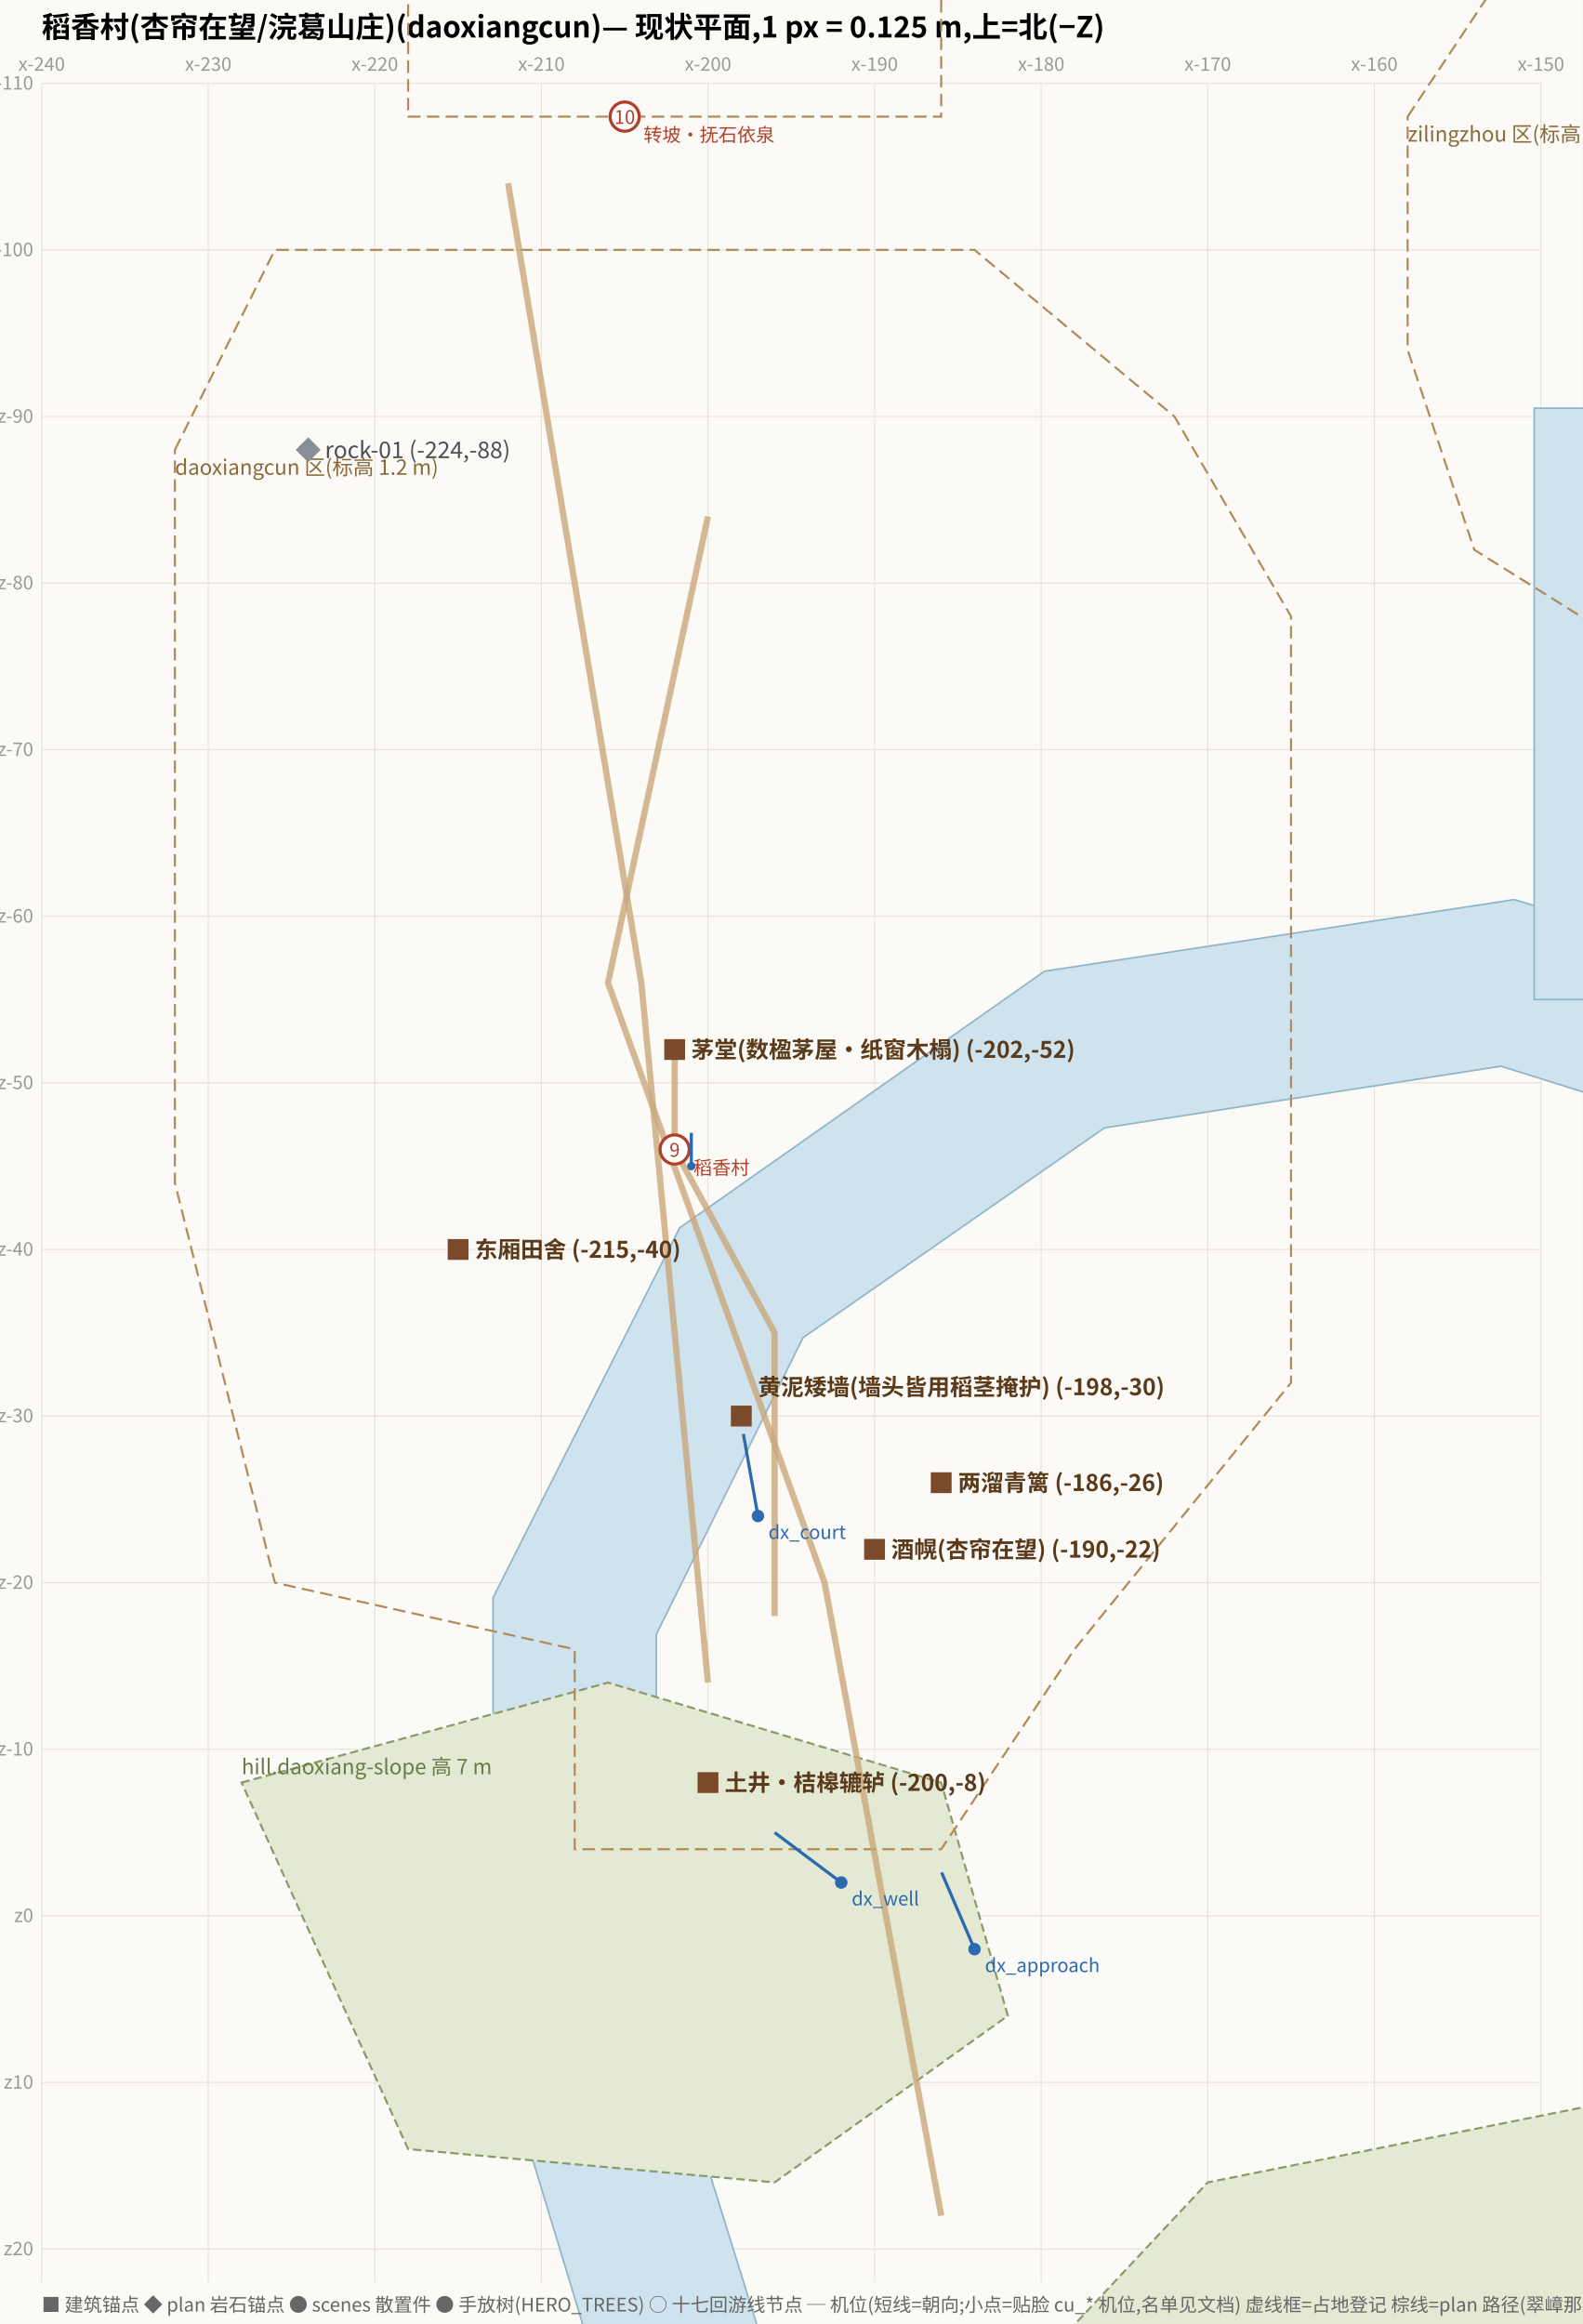
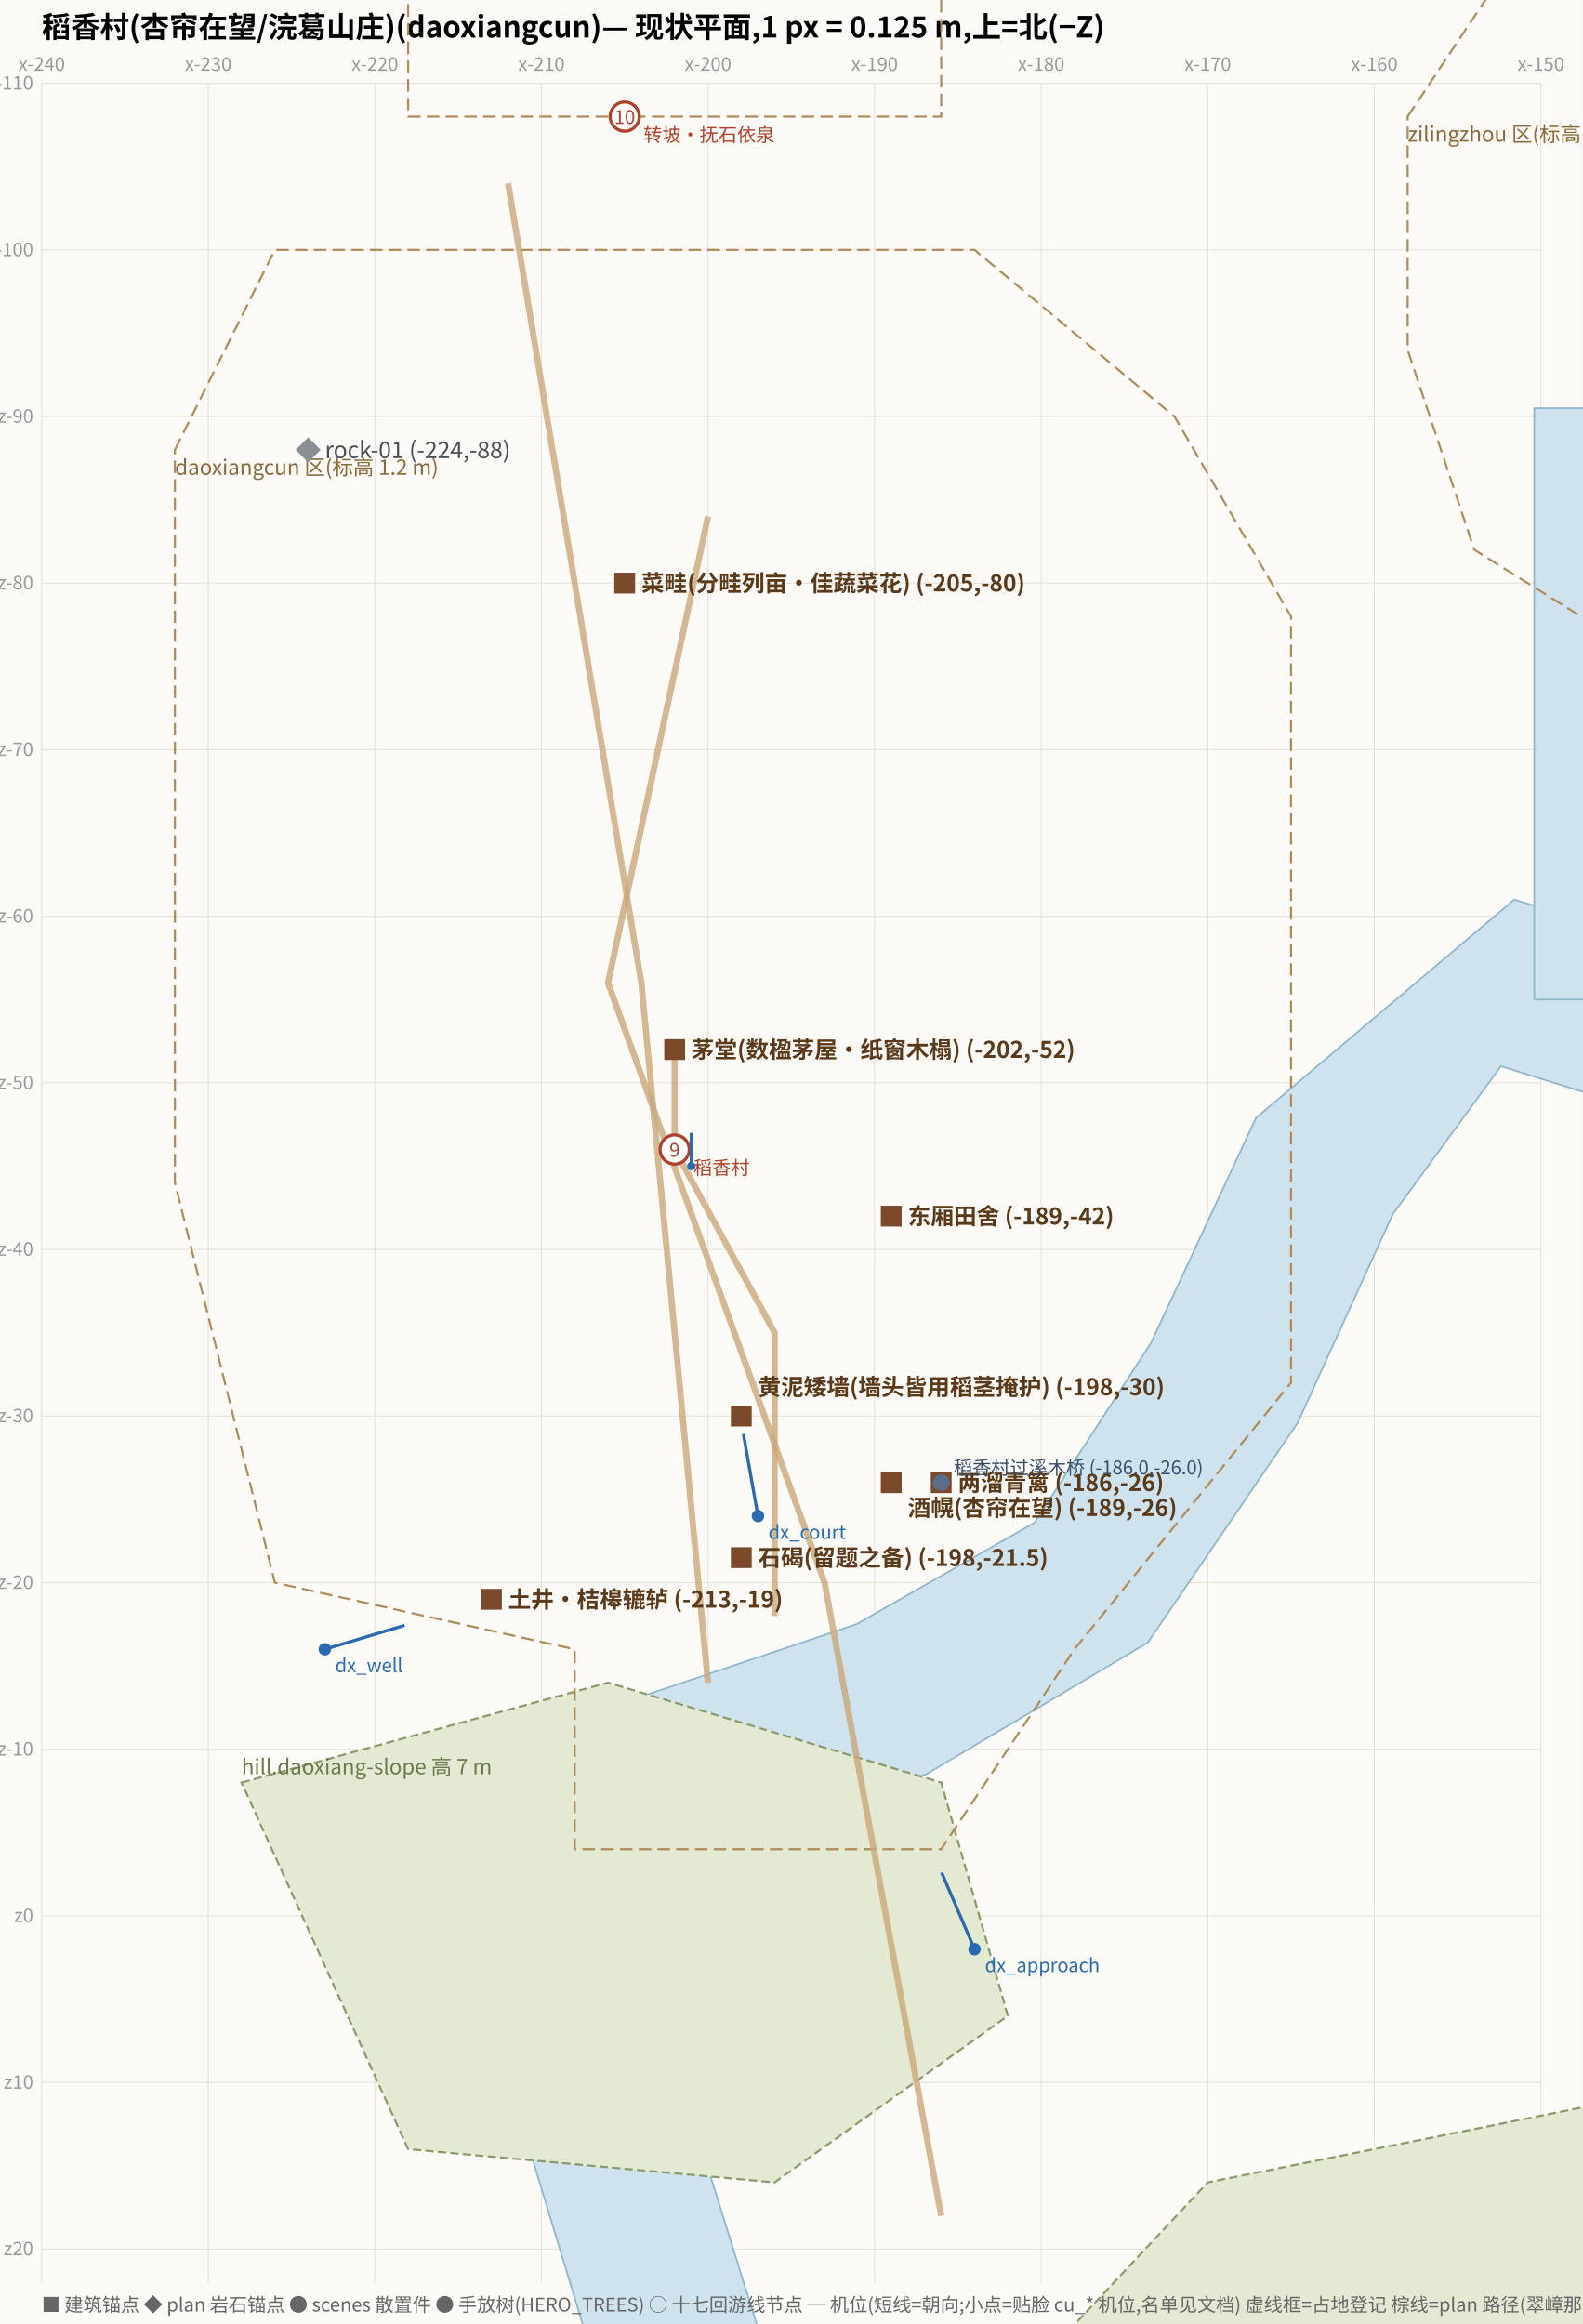
<svg xmlns="http://www.w3.org/2000/svg" width="760" height="1116" viewBox="-20 -40 760 1116" font-family="'PingFang SC','Noto Sans CJK SC',sans-serif" font-size="11">
  <rect x="-20" y="-40" width="760" height="1116" fill="#fbfaf6" />
  <text x="0" y="-22" font-size="14" font-weight="bold">稻香村(杏帘在望/浣葛山庄)(daoxiangcun)— 现状平面,1 px = 0.125 m,上=北(−Z)</text>
  <line x1="0.0" y1="0" x2="0.0" y2="1056" stroke="#e6e2d8" stroke-width="0.5" />
  <text x="0.0" y="-6" fill="#999" font-size="9" text-anchor="middle">x-240</text>
  <line x1="80.0" y1="0" x2="80.0" y2="1056" stroke="#e6e2d8" stroke-width="0.5" />
  <text x="80.0" y="-6" fill="#999" font-size="9" text-anchor="middle">x-230</text>
  <line x1="160.0" y1="0" x2="160.0" y2="1056" stroke="#e6e2d8" stroke-width="0.5" />
  <text x="160.0" y="-6" fill="#999" font-size="9" text-anchor="middle">x-220</text>
  <line x1="240.0" y1="0" x2="240.0" y2="1056" stroke="#e6e2d8" stroke-width="0.5" />
  <text x="240.0" y="-6" fill="#999" font-size="9" text-anchor="middle">x-210</text>
  <line x1="320.0" y1="0" x2="320.0" y2="1056" stroke="#e6e2d8" stroke-width="0.5" />
  <text x="320.0" y="-6" fill="#999" font-size="9" text-anchor="middle">x-200</text>
  <line x1="400.0" y1="0" x2="400.0" y2="1056" stroke="#e6e2d8" stroke-width="0.5" />
  <text x="400.0" y="-6" fill="#999" font-size="9" text-anchor="middle">x-190</text>
  <line x1="480.0" y1="0" x2="480.0" y2="1056" stroke="#e6e2d8" stroke-width="0.5" />
  <text x="480.0" y="-6" fill="#999" font-size="9" text-anchor="middle">x-180</text>
  <line x1="560.0" y1="0" x2="560.0" y2="1056" stroke="#e6e2d8" stroke-width="0.5" />
  <text x="560.0" y="-6" fill="#999" font-size="9" text-anchor="middle">x-170</text>
  <line x1="640.0" y1="0" x2="640.0" y2="1056" stroke="#e6e2d8" stroke-width="0.5" />
  <text x="640.0" y="-6" fill="#999" font-size="9" text-anchor="middle">x-160</text>
  <line x1="720.0" y1="0" x2="720.0" y2="1056" stroke="#e6e2d8" stroke-width="0.5" />
  <text x="720.0" y="-6" fill="#999" font-size="9" text-anchor="middle">x-150</text>
  <line x1="0" y1="0.0" x2="720" y2="0.0" stroke="#e6e2d8" stroke-width="0.5" />
  <text x="-4" y="3" fill="#999" font-size="9" text-anchor="end">z-110</text>
  <line x1="0" y1="80.0" x2="720" y2="80.0" stroke="#e6e2d8" stroke-width="0.5" />
  <text x="-4" y="83" fill="#999" font-size="9" text-anchor="end">z-100</text>
  <line x1="0" y1="160.0" x2="720" y2="160.0" stroke="#e6e2d8" stroke-width="0.5" />
  <text x="-4" y="163" fill="#999" font-size="9" text-anchor="end">z-90</text>
  <line x1="0" y1="240.0" x2="720" y2="240.0" stroke="#e6e2d8" stroke-width="0.5" />
  <text x="-4" y="243" fill="#999" font-size="9" text-anchor="end">z-80</text>
  <line x1="0" y1="320.0" x2="720" y2="320.0" stroke="#e6e2d8" stroke-width="0.5" />
  <text x="-4" y="323" fill="#999" font-size="9" text-anchor="end">z-70</text>
  <line x1="0" y1="400.0" x2="720" y2="400.0" stroke="#e6e2d8" stroke-width="0.5" />
  <text x="-4" y="403" fill="#999" font-size="9" text-anchor="end">z-60</text>
  <line x1="0" y1="480.0" x2="720" y2="480.0" stroke="#e6e2d8" stroke-width="0.5" />
  <text x="-4" y="483" fill="#999" font-size="9" text-anchor="end">z-50</text>
  <line x1="0" y1="560.0" x2="720" y2="560.0" stroke="#e6e2d8" stroke-width="0.5" />
  <text x="-4" y="563" fill="#999" font-size="9" text-anchor="end">z-40</text>
  <line x1="0" y1="640.0" x2="720" y2="640.0" stroke="#e6e2d8" stroke-width="0.5" />
  <text x="-4" y="643" fill="#999" font-size="9" text-anchor="end">z-30</text>
  <line x1="0" y1="720.0" x2="720" y2="720.0" stroke="#e6e2d8" stroke-width="0.5" />
  <text x="-4" y="723" fill="#999" font-size="9" text-anchor="end">z-20</text>
  <line x1="0" y1="800.0" x2="720" y2="800.0" stroke="#e6e2d8" stroke-width="0.5" />
  <text x="-4" y="803" fill="#999" font-size="9" text-anchor="end">z-10</text>
  <line x1="0" y1="880.0" x2="720" y2="880.0" stroke="#e6e2d8" stroke-width="0.5" />
  <text x="-4" y="883" fill="#999" font-size="9" text-anchor="end">z0</text>
  <line x1="0" y1="960.0" x2="720" y2="960.0" stroke="#e6e2d8" stroke-width="0.5" />
  <text x="-4" y="963" fill="#999" font-size="9" text-anchor="end">z10</text>
  <line x1="0" y1="1040.0" x2="720" y2="1040.0" stroke="#e6e2d8" stroke-width="0.5" />
  <text x="-4" y="1043" fill="#999" font-size="9" text-anchor="end">z20</text>
  <polygon points="896.0,416.0 1056.0,176.0 1344.0,80.0 1616.0,112.0 1872.0,256.0 2128.0,144.0 2448.0,96.0 2752.0,176.0 2976.0,368.0 3024.0,608.0 2784.0,688.0 2480.0,608.0 2160.0,672.0 1888.0,544.0 1600.0,608.0 1296.0,640.0 1024.0,608.0 896.0,416.0" fill="#cfe3ee" stroke="#8fb6c9" stroke-width="0.8" />
  <polygon points="1600.0,2000.0 1680.0,1872.0 1936.0,1840.0 2128.0,1904.0 2176.0,2080.0 2096.0,2240.0 1856.0,2288.0 1664.0,2208.0 1600.0,2000.0" fill="#cfe3ee" stroke="#8fb6c9" stroke-width="0.8" />
  <polygon points="2960.0,960.0 3136.0,880.0 3360.0,912.0 3504.0,1056.0 3488.0,1232.0 3296.0,1328.0 3056.0,1296.0 2944.0,1152.0 2960.0,960.0" fill="#cfe3ee" stroke="#8fb6c9" stroke-width="0.8" />
  <polygon points="3496.8,-936.8 3441.6,-653.6 3343.2,-408.8 3188.8,-232.0 2948.8,-142.4 2696.0,-112.0 2405.6,-144.0 2110.4,-176.0 1860.8,-126.4 1623.2,-56.8 1513.6,83.2 1590.4,140.8 1672.8,24.8 1883.2,-33.6 2113.6,-80.0 2394.4,-48.0 2696.0,-16.0 2971.2,-49.6 3243.2,-152.0 3424.8,-359.2 3534.4,-626.4 3591.2,-919.2 3496.8,-936.8" fill="#cfe3ee" stroke="#8fb6c9" stroke-width="0.8" />
-   <polygon points="924.0,457.6 707.2,392.0 481.6,426.4 306.4,549.6 216.8,727.2 216.8,934.4 282.4,1150.4 379.2,1360.0 466.4,1565.6 528.8,1768.8 552.0,1941.6 632.0,1930.4 607.2,1751.2 541.6,1538.4 452.8,1328.0 357.6,1121.6 295.2,921.6 295.2,744.8 365.6,602.4 510.4,501.6 700.8,472.0 900.0,534.4 924.0,457.6" fill="#cfe3ee" stroke="#8fb6c9" stroke-width="0.8" />
+   <polygon points="924.0,457.6 707.2,392.0 583.2,496.8 532.8,604.8 476.8,691.2 391.2,740.0 291.2,773.6 228.0,847.2 216.8,934.4 282.4,1150.4 379.2,1360.0 466.4,1565.6 528.8,1768.8 552.0,1941.6 632.0,1930.4 607.2,1751.2 541.6,1538.4 452.8,1328.0 357.6,1121.6 295.2,921.6 300.0,880.8 332.8,842.4 424.8,812.0 531.2,748.8 603.2,643.2 648.8,543.2 700.8,472.0 900.0,534.4 924.0,457.6" fill="#cfe3ee" stroke="#8fb6c9" stroke-width="0.8" />
  <polygon points="565.6,1944.8 639.2,2173.6 797.6,2372.8 1045.6,2530.4 1360.8,2596.0 1673.6,2514.4 1904.8,2390.4 2008.8,2252.8 2061.6,2072.8 2384.8,2044.0 2654.4,2060.0 2893.6,2076.0 3074.4,2088.8 3199.2,2237.6 3268.8,2456.0 3316.0,2642.4 3293.6,2694.4 3346.4,2713.6 3372.0,2637.6 3323.2,2440.0 3248.8,2210.4 3101.6,2039.2 2898.4,2020.0 2657.6,2004.0 2383.2,1988.0 2034.4,2023.2 1959.2,2227.2 1871.2,2345.6 1654.4,2461.6 1359.2,2540.0 1066.4,2477.6 834.4,2331.2 688.8,2146.4 618.4,1927.2 565.6,1944.8" fill="#cfe3ee" stroke="#8fb6c9" stroke-width="0.8" />
  <polygon points="814.9,1427.0 941.7,1474.6 980.9,1553.0 996.8,1632.3 996.8,1720.4 1013.1,1793.6 1045.7,1826.3 1050.3,1821.7 1018.9,1790.4 1003.2,1719.6 1003.2,1631.7 987.1,1551.0 946.3,1469.4 817.1,1421.0 814.9,1427.0" fill="#cfe3ee" stroke="#8fb6c9" stroke-width="0.8" />
  <polygon points="716.8,156.0 755.2,156.0 755.2,440.0 716.8,440.0 716.8,156.0" fill="#cfe3ee" stroke="#8fb6c9" stroke-width="0.8" />
  <polygon points="1480.0,2528.0 1568.0,2400.0 1856.0,2352.0 2112.0,2376.0 2336.0,2384.0 2464.0,2416.0 2560.0,2464.0 2528.0,2576.0 2304.0,2640.0 1968.0,2632.0 1680.0,2632.0 1488.0,2616.0 1480.0,2528.0" fill="#e3e9d3" stroke="#8a9a6a" stroke-width="1" stroke-dasharray="4 2" />
  <text x="1480.0" y="2524" fill="#6a7a4a" font-size="10">hill.cuizhang 高 4 m</text>
  <polygon points="2424.0,2480.0 2400.6,2536.6 2344.0,2560.0 2287.4,2536.6 2264.0,2480.0 2287.4,2423.4 2344.0,2400.0 2400.6,2423.4 2424.0,2480.0" fill="#e3e9d3" stroke="#8a9a6a" stroke-width="1" stroke-dasharray="4 2" />
  <text x="2424.0" y="2476" fill="#6a7a4a" font-size="10">hill.cuizhang.zhutai 高 2 m</text>
  <polygon points="120.0,-720.0 256.0,-944.0 560.0,-1024.0 912.0,-1008.0 1184.0,-912.0 1360.0,-720.0 1312.0,-528.0 1056.0,-416.0 704.0,-400.0 384.0,-464.0 176.0,-560.0 120.0,-720.0" fill="#e3e9d3" stroke="#8a9a6a" stroke-width="1" stroke-dasharray="4 2" />
  <text x="120.0" y="-724" fill="#6a7a4a" font-size="10">hill.dazhushan 高 26 m</text>
  <polygon points="440.0,1136.0 560.0,1008.0 800.0,960.0 1024.0,992.0 1160.0,1104.0 1120.0,1248.0 896.0,1320.0 656.0,1304.0 496.0,1248.0 440.0,1136.0" fill="#e3e9d3" stroke="#8a9a6a" stroke-width="1" stroke-dasharray="4 2" />
  <text x="440.0" y="1132" fill="#6a7a4a" font-size="10">hill.qingshan 高 14 m</text>
  <polygon points="3080.0,1472.0 3136.0,1296.0 3328.0,1240.0 3552.0,1280.0 3728.0,1424.0 3776.0,1680.0 3712.0,1888.0 3504.0,2000.0 3264.0,1952.0 3120.0,1776.0 3080.0,1472.0" fill="#e3e9d3" stroke="#8a9a6a" stroke-width="1" stroke-dasharray="4 2" />
  <text x="3080.0" y="1468" fill="#6a7a4a" font-size="10">hill.tubi 高 18 m</text>
  <polygon points="1296.0,-336.0 1456.0,-432.0 1680.0,-424.0 1824.0,-336.0 1808.0,-192.0 1632.0,-144.0 1424.0,-168.0 1296.0,-336.0" fill="#e3e9d3" stroke="#8a9a6a" stroke-width="1" stroke-dasharray="4 2" />
  <text x="1296.0" y="-340" fill="#6a7a4a" font-size="10">hill.huaxu 高 12 m</text>
  <polygon points="96.0,816.0 272.0,768.0 432.0,816.0 464.0,928.0 352.0,1008.0 176.0,992.0 96.0,816.0" fill="#e3e9d3" stroke="#8a9a6a" stroke-width="1" stroke-dasharray="4 2" />
  <text x="96.0" y="812" fill="#6a7a4a" font-size="10">hill.daoxiang-slope 高 7 m</text>
  <polygon points="64.0,176.0 112.0,80.0 448.0,80.0 544.0,160.0 600.0,256.0 600.0,624.0 496.0,752.0 432.0,848.0 256.0,848.0 256.0,752.0 112.0,720.0 64.0,528.0 64.0,176.0" fill="none" stroke="#b08a5a" stroke-width="1" stroke-dasharray="6 3" />
  <text x="64.03" y="188" fill="#8a6a3a" font-size="10">daoxiangcun 区(标高 1.2 m)</text>
  <polygon points="656.0,16.0 720.0,-80.0 1056.0,-80.0 1120.0,0.0 1088.0,176.0 992.0,304.0 816.0,304.0 688.0,224.0 656.0,128.0 656.0,16.0" fill="none" stroke="#b08a5a" stroke-width="1" stroke-dasharray="6 3" />
  <text x="656.03" y="28" fill="#8a6a3a" font-size="10">zilingzhou 区(标高 0.8 m)</text>
  <polygon points="16.0,-528.0 152.0,-528.0 152.0,-560.0 384.0,-560.0 384.0,-512.0 560.0,-512.0 560.0,-208.0 432.0,-208.0 432.0,16.0 176.0,16.0 176.0,-48.0 16.0,-48.0 16.0,-528.0" fill="none" stroke="#b08a5a" stroke-width="1" stroke-dasharray="6 3" />
  <text x="16.03" y="-516" fill="#8a6a3a" font-size="10">huajia_huapu 区(标高 0.6 m)</text>
  <polyline points="432.0,1024.0 376.0,720.0 272.0,432.0 320.0,208.0" fill="none" stroke="#c9a87a" stroke-width="3" stroke-linejoin="round" opacity="0.8" />
  <polyline points="320.0,768.0 288.0,432.0 224.0,48.0" fill="none" stroke="#c9a87a" stroke-width="3" stroke-linejoin="round" opacity="0.8" />
  <polyline points="352.0,736.0 352.0,656.0 352.0,600.0 304.0,512.0 304.0,496.0 304.0,464.0" fill="none" stroke="#c9a87a" stroke-width="3" stroke-linejoin="round" opacity="0.8" />
  <rect x="299" y="459" width="10" height="10" fill="#7a4a2a" />
  <text x="312" y="468" fill="#5a3a1a" font-weight="bold">茅堂(数楹茅屋·纸窗木榻) (-202,-52)</text>
-   <rect x="195" y="555" width="10" height="10" fill="#7a4a2a" />
-   <text x="208" y="564" fill="#5a3a1a" font-weight="bold">东厢田舍 (-215,-40)</text>
+   <rect x="403" y="539" width="10" height="10" fill="#7a4a2a" />
+   <text x="416" y="548" fill="#5a3a1a" font-weight="bold">东厢田舍 (-189,-42)</text>
  <rect x="331" y="635" width="10" height="10" fill="#7a4a2a" />
  <text x="344" y="630" fill="#5a3a1a" font-weight="bold">黄泥矮墙(墙头皆用稻茎掩护) (-198,-30)</text>
  <rect x="427" y="667" width="10" height="10" fill="#7a4a2a" />
  <text x="440" y="676" fill="#5a3a1a" font-weight="bold">两溜青篱 (-186,-26)</text>
-   <rect x="315" y="811" width="10" height="10" fill="#7a4a2a" />
-   <text x="328" y="820" fill="#5a3a1a" font-weight="bold">土井·桔槔辘轳 (-200,-8)</text>
-   <rect x="395" y="699" width="10" height="10" fill="#7a4a2a" />
-   <text x="408" y="708" fill="#5a3a1a" font-weight="bold">酒幌(杏帘在望) (-190,-22)</text>
+   <rect x="211" y="723" width="10" height="10" fill="#7a4a2a" />
+   <text x="224" y="732" fill="#5a3a1a" font-weight="bold">土井·桔槔辘轳 (-213,-19)</text>
+   <rect x="403" y="667" width="10" height="10" fill="#7a4a2a" />
+   <text x="416" y="688" fill="#5a3a1a" font-weight="bold">酒幌(杏帘在望) (-189,-26)</text>
+   <rect x="331" y="703" width="10" height="10" fill="#7a4a2a" />
+   <text x="344" y="712" fill="#5a3a1a" font-weight="bold">石碣(留题之备) (-198,-21.5)</text>
+   <rect x="275" y="235" width="10" height="10" fill="#7a4a2a" />
+   <text x="288" y="244" fill="#5a3a1a" font-weight="bold">菜畦(分畦列亩·佳蔬菜花) (-205,-80)</text>
  <polygon points="128,170 134,176 128,182 122,176" fill="#8a8f96" />
  <text x="136" y="180" fill="#4a4f56">rock-01 (-224,-88)</text>
+   <circle cx="432.0" cy="672.0" r="4" fill="#5a6e8a" />
+   <text x="438" y="668" fill="#3a4e6a" font-size="9">稻香村过溪木桥 (-186.0,-26.0)</text>
  <circle cx="304.0" cy="512.0" r="7" fill="#fff" stroke="#b0402a" stroke-width="1.5" />
  <text x="304.0" y="515.5" fill="#b0402a" font-size="9" text-anchor="middle">9</text>
  <text x="313" y="524" fill="#b0402a" font-size="9">稻香村</text>
  <circle cx="280.0" cy="16.0" r="7" fill="#fff" stroke="#b0402a" stroke-width="1.5" />
  <text x="280.0" y="19.5" fill="#b0402a" font-size="9" text-anchor="middle">10</text>
  <text x="289" y="28" fill="#b0402a" font-size="9">转坡·抚石依泉</text>
  <line x1="448.0" y1="896.0" x2="432.2" y2="859.2" stroke="#2a6ab0" stroke-width="1.5" />
  <circle cx="448.0" cy="896.0" r="3" fill="#2a6ab0" />
  <text x="453" y="907" fill="#2a6ab0" font-size="9">dx_approach</text>
  <line x1="344.0" y1="688.0" x2="337.0" y2="648.6" stroke="#2a6ab0" stroke-width="1.5" />
  <circle cx="344.0" cy="688.0" r="3" fill="#2a6ab0" />
  <text x="349" y="699" fill="#2a6ab0" font-size="9">dx_court</text>
-   <line x1="384.0" y1="864.0" x2="352.0" y2="840.0" stroke="#2a6ab0" stroke-width="1.5" />
-   <circle cx="384.0" cy="864.0" r="3" fill="#2a6ab0" />
-   <text x="389" y="875" fill="#2a6ab0" font-size="9">dx_well</text>
+   <line x1="136.0" y1="752.0" x2="174.3" y2="740.5" stroke="#2a6ab0" stroke-width="1.5" />
+   <circle cx="136.0" cy="752.0" r="3" fill="#2a6ab0" />
+   <text x="141" y="763" fill="#2a6ab0" font-size="9">dx_well</text>
  <line x1="312.0" y1="520.0" x2="312.0" y2="504.0" stroke="#2a6ab0" stroke-width="1.5" />
  <circle cx="312.0" cy="520.0" r="2" fill="#2a6ab0" />
  <text x="0" y="1070" fill="#666" font-size="9">■ 建筑锚点  ◆ plan 岩石锚点  ● scenes 散置件  ● 手放树(HERO_TREES)  ○ 十七回游线节点  ─ 机位(短线=朝向;小点=贴脸 cu_* 机位,名单见文档)  虚线框=占地登记  棕线=plan 路径(翠嶂那张是旧路基,潇湘馆那张是院内甬路)</text>
</svg>
